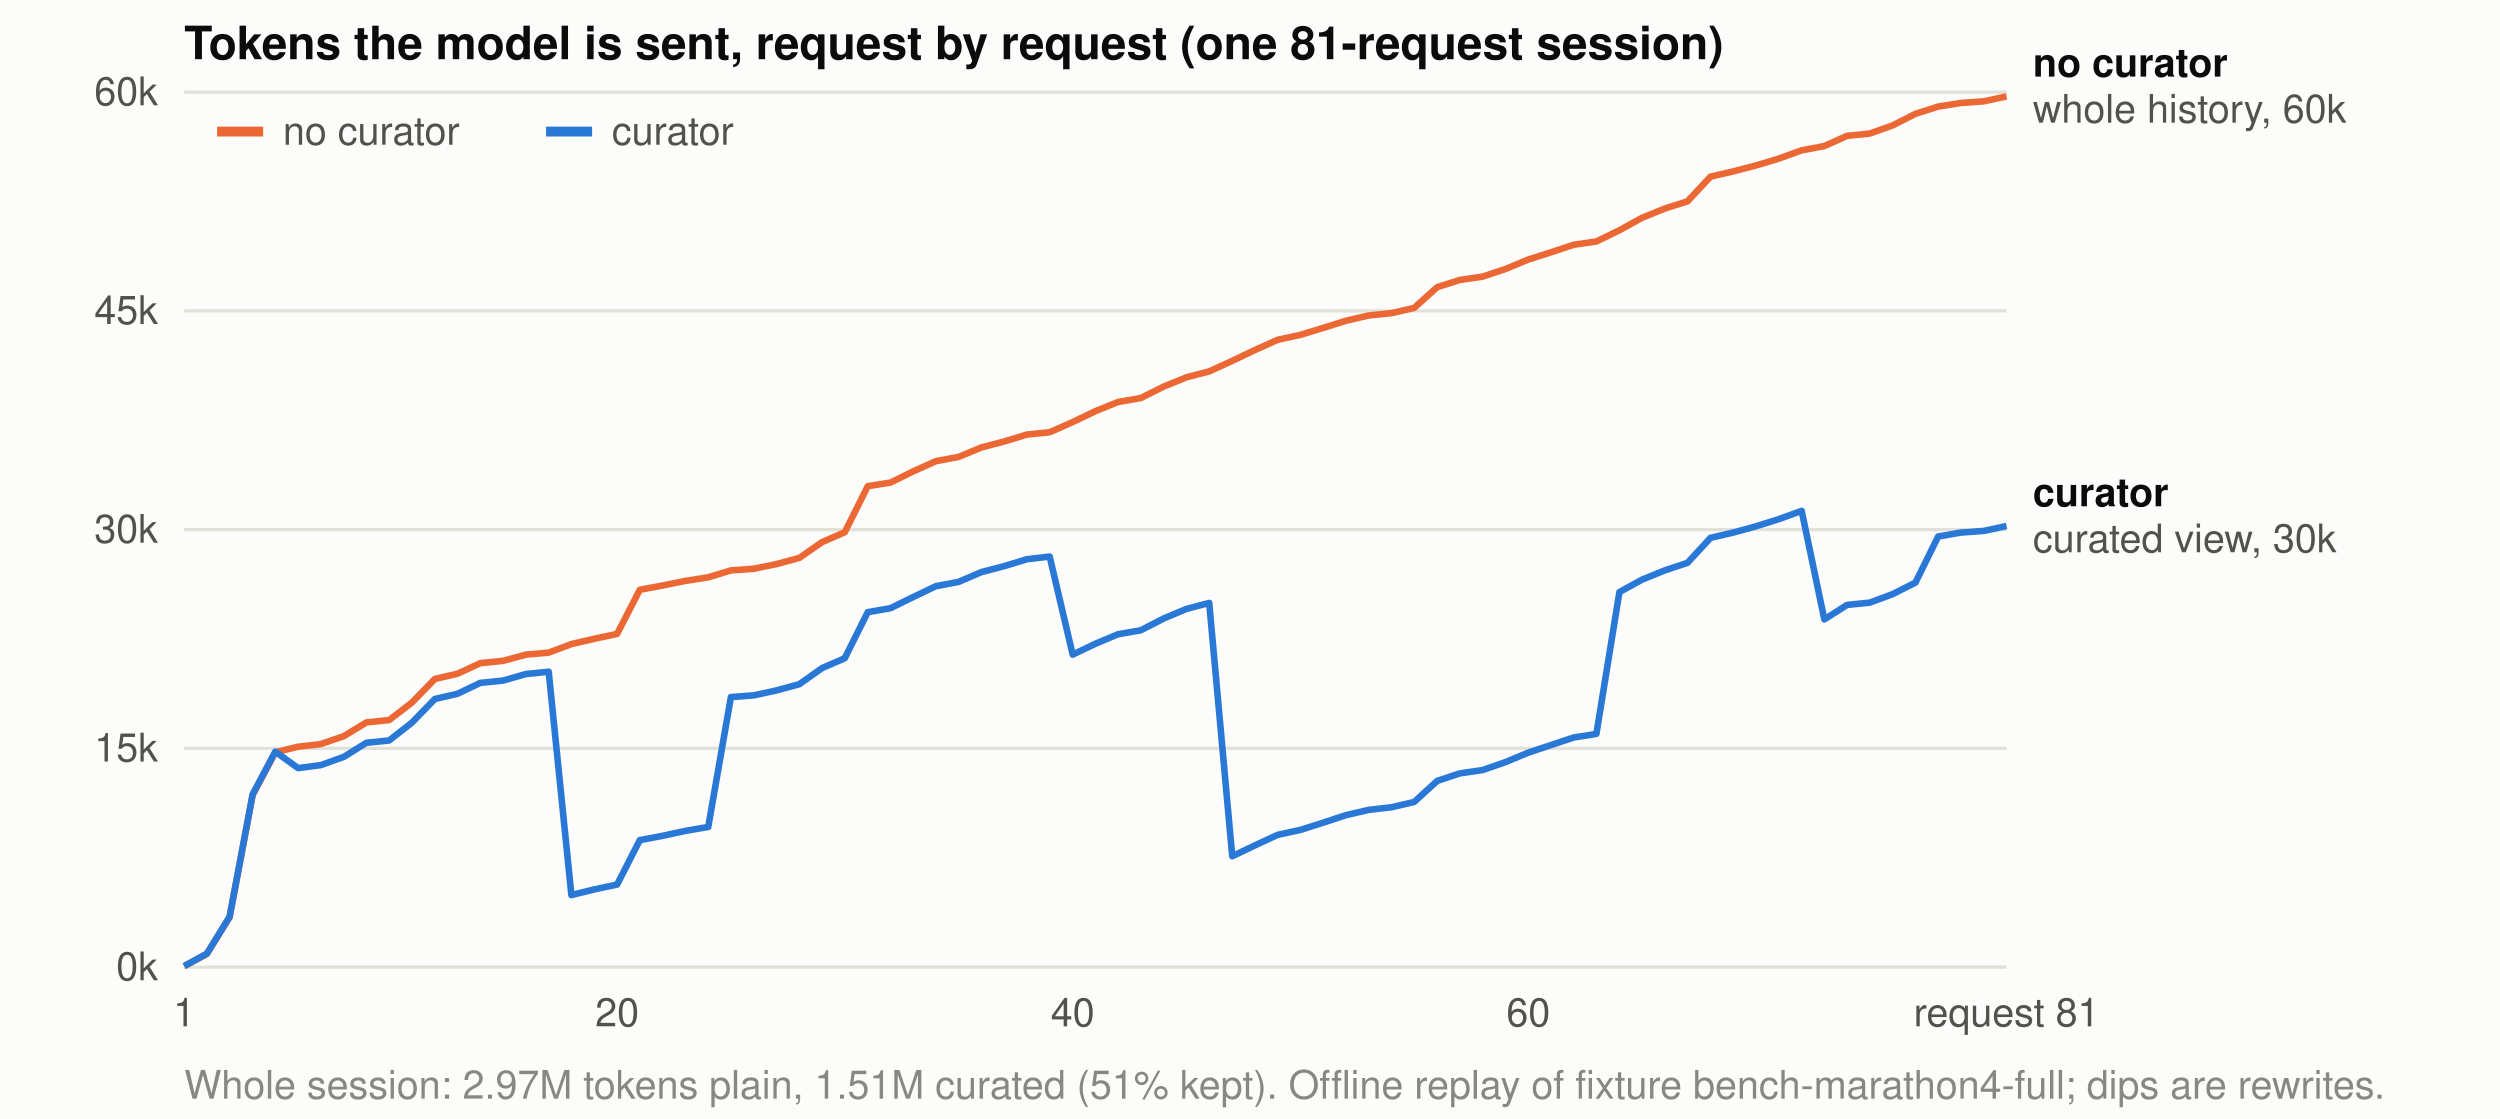
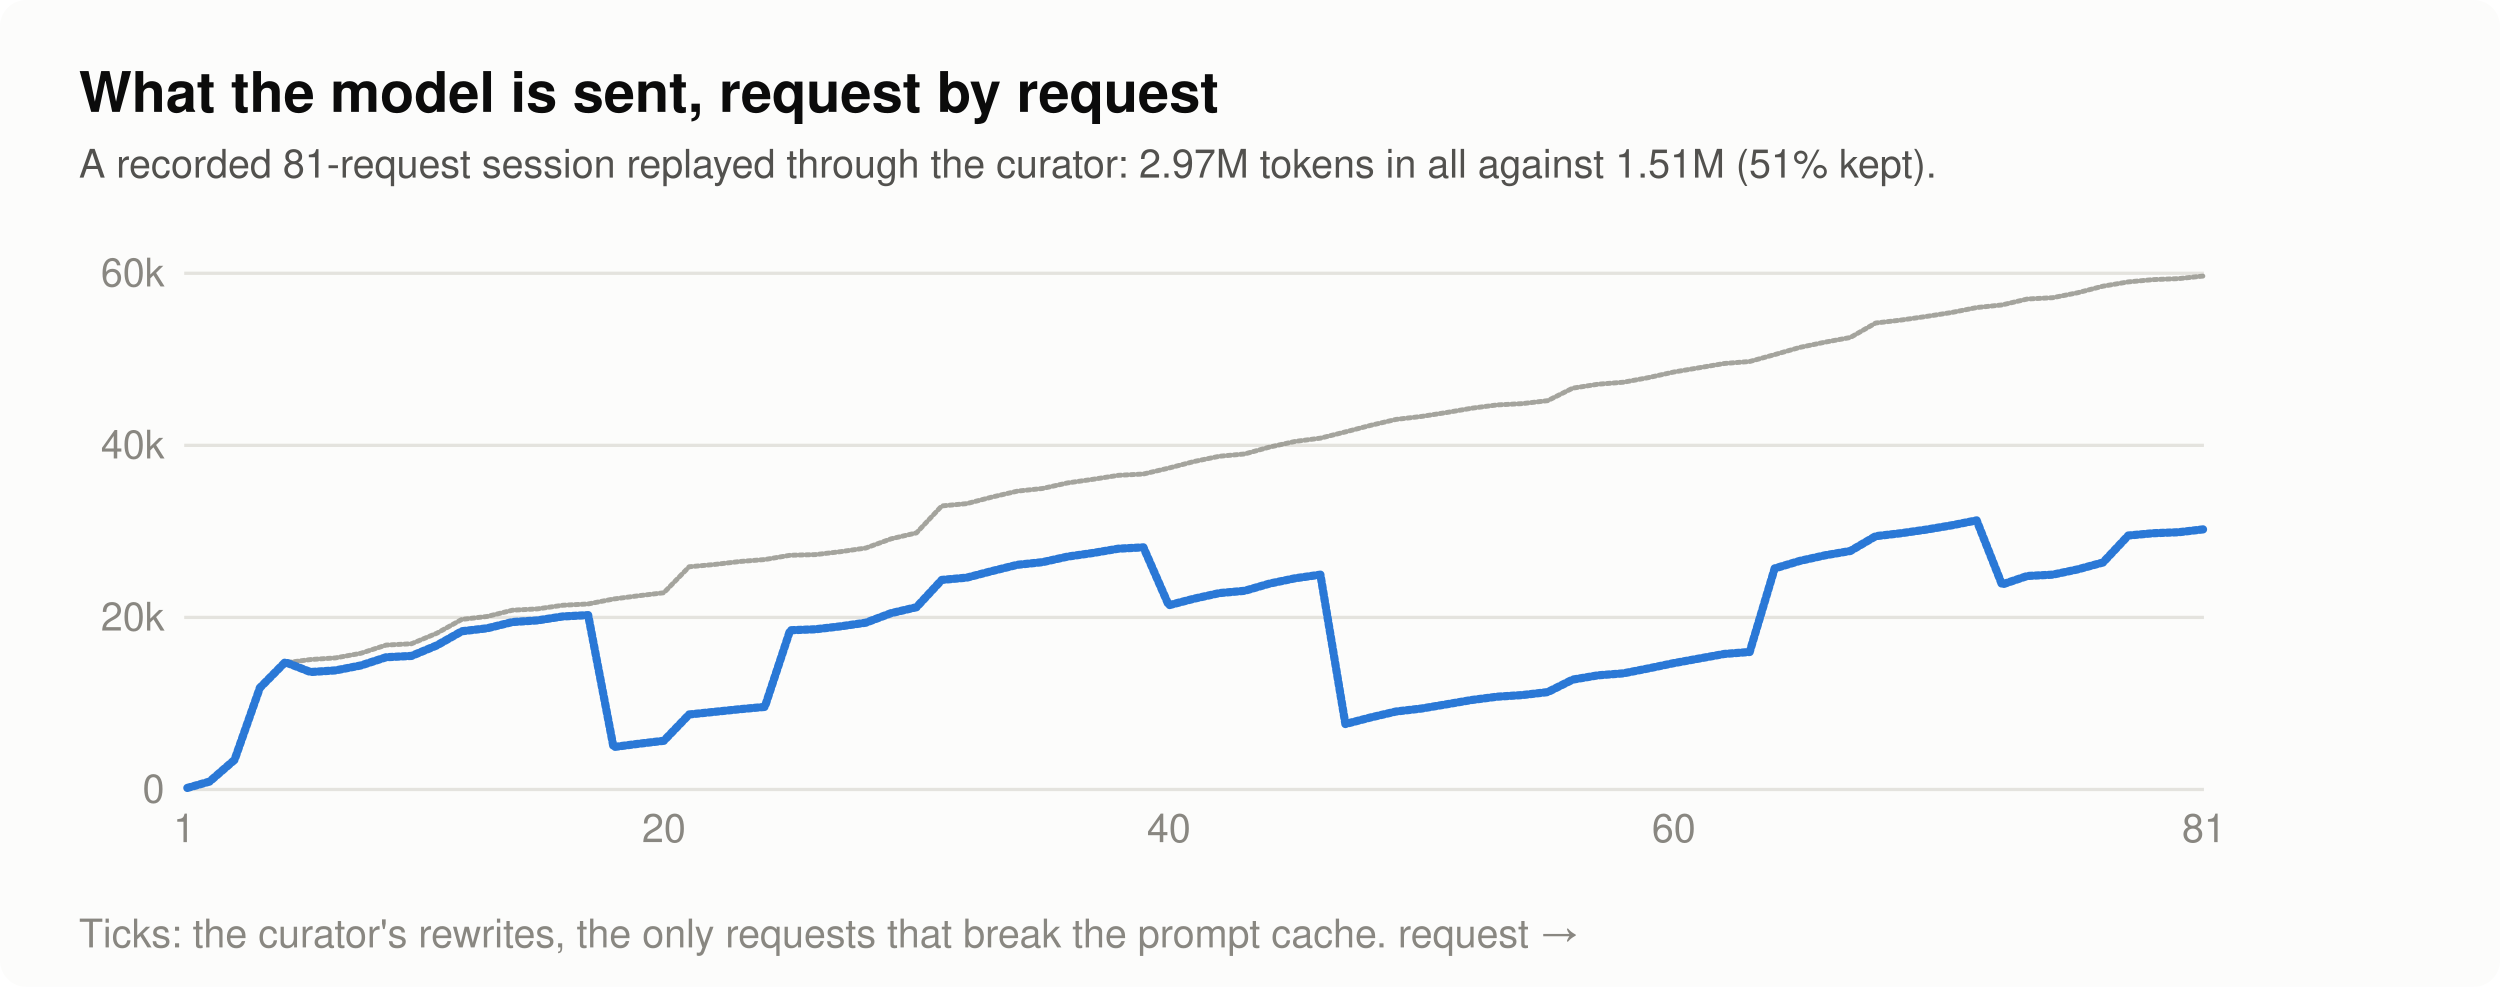
- <svg xmlns="http://www.w3.org/2000/svg" width="760" height="340" viewBox="0 0 760 340" font-family="-apple-system, Segoe UI, Helvetica, Arial, sans-serif" font-size="12">
-   <rect width="760" height="340" fill="#fcfcfb" />
-   <text x="56" y="18" fill="#0b0b0b" font-size="14" font-weight="600">Tokens the model is sent, request by request (one 81-request session)</text>
-   <line x1="56" y1="294.0" x2="610" y2="294.0" stroke="#e1e0d9" />
-   <text x="48" y="298.0" fill="#52514e" text-anchor="end">0k</text>
-   <line x1="56" y1="227.5" x2="610" y2="227.5" stroke="#e1e0d9" />
-   <text x="48" y="231.5" fill="#52514e" text-anchor="end">15k</text>
-   <line x1="56" y1="161.0" x2="610" y2="161.0" stroke="#e1e0d9" />
-   <text x="48" y="165.0" fill="#52514e" text-anchor="end">30k</text>
-   <line x1="56" y1="94.5" x2="610" y2="94.5" stroke="#e1e0d9" />
-   <text x="48" y="98.5" fill="#52514e" text-anchor="end">45k</text>
-   <line x1="56" y1="28.0" x2="610" y2="28.0" stroke="#e1e0d9" />
-   <text x="48" y="32.0" fill="#52514e" text-anchor="end">60k</text>
-   <text x="56.0" y="312" fill="#52514e" text-anchor="middle">1</text>
-   <text x="187.6" y="312" fill="#52514e" text-anchor="middle">20</text>
-   <text x="326.1" y="312" fill="#52514e" text-anchor="middle">40</text>
-   <text x="464.6" y="312" fill="#52514e" text-anchor="middle">60</text>
-   <text x="610.0" y="312" fill="#52514e" text-anchor="middle">request 81</text>
-   <polyline fill="none" stroke="#eb6834" stroke-width="2" stroke-linejoin="round" points="56.0,293.7 62.9,290.0 69.8,278.8 76.8,241.7 83.7,228.7 90.6,227.0 97.5,226.2 104.5,223.8 111.4,219.6 118.3,218.9 125.2,213.6 132.2,206.4 139.1,204.8 146.0,201.6 152.9,200.9 159.9,199.0 166.8,198.4 173.7,195.8 180.6,194.2 187.6,192.7 194.5,179.3 201.4,178.0 208.3,176.6 215.3,175.5 222.2,173.4 229.1,172.9 236.0,171.5 243.0,169.6 249.9,164.8 256.8,161.8 263.8,147.8 270.7,146.7 277.6,143.3 284.5,140.2 291.4,138.9 298.4,136.0 305.3,134.2 312.2,132.1 319.1,131.4 326.1,128.3 333.0,125.0 339.9,122.2 346.8,121.0 353.8,117.5 360.7,114.7 367.6,112.9 374.6,109.7 381.5,106.4 388.4,103.3 395.3,101.8 402.2,99.7 409.2,97.5 416.1,95.9 423.0,95.2 429.9,93.6 436.9,87.3 443.8,85.1 450.7,84.1 457.6,81.8 464.6,78.9 471.5,76.7 478.4,74.4 485.3,73.4 492.3,70.0 499.2,66.2 506.1,63.4 513.0,61.2 520.0,53.7 526.9,52.1 533.8,50.3 540.8,48.2 547.7,45.7 554.6,44.4 561.5,41.3 568.4,40.6 575.4,38.1 582.3,34.6 589.2,32.4 596.1,31.3 603.1,30.8 610.0,29.3 " />
-   <polyline fill="none" stroke="#2a78d6" stroke-width="2" stroke-linejoin="round" points="56.0,293.7 62.9,289.9 69.8,278.7 76.8,241.5 83.7,228.5 90.6,233.5 97.5,232.6 104.5,230.1 111.4,225.8 118.3,225.1 125.2,219.7 132.2,212.5 139.1,210.9 146.0,207.6 152.9,206.9 159.9,204.9 166.8,204.2 173.7,272.1 180.6,270.4 187.6,268.9 194.5,255.4 201.4,254.1 208.3,252.6 215.3,251.4 222.2,211.9 229.1,211.4 236.0,209.9 243.0,208.0 249.9,203.1 256.8,200.1 263.8,186.1 270.7,184.9 277.6,181.5 284.5,178.2 291.4,176.9 298.4,173.9 305.3,172.1 312.2,170.0 319.1,169.2 326.1,199.0 333.0,195.7 339.9,192.8 346.8,191.6 353.8,188.0 360.7,185.1 367.6,183.3 374.6,260.3 381.5,257.0 388.4,253.8 395.3,252.3 402.2,250.1 409.2,247.8 416.1,246.2 423.0,245.4 429.9,243.8 436.9,237.4 443.8,235.1 450.7,234.1 457.6,231.7 464.6,228.8 471.5,226.5 478.4,224.2 485.3,223.1 492.3,180.0 499.2,176.2 506.1,173.4 513.0,171.1 520.0,163.5 526.9,161.9 533.8,160.0 540.8,157.8 547.7,155.3 554.6,188.3 561.5,183.9 568.4,183.2 575.4,180.6 582.3,177.1 589.2,163.1 596.1,161.9 603.1,161.4 610.0,159.9 " />
-   <text x="618" y="23.3" fill="#0b0b0b" font-weight="600">no curator</text>
-   <text x="618" y="37.3" fill="#52514e">whole history, 60k</text>
-   <text x="618" y="153.9" fill="#0b0b0b" font-weight="600">curator</text>
-   <text x="618" y="167.9" fill="#52514e">curated view, 30k</text>
-   <line x1="66" y1="40" x2="80" y2="40" stroke="#eb6834" stroke-width="3" />
-   <text x="86" y="44" fill="#52514e">no curator</text>
-   <line x1="166" y1="40" x2="180" y2="40" stroke="#2a78d6" stroke-width="3" />
-   <text x="186" y="44" fill="#52514e">curator</text>
-   <text x="56" y="334" fill="#898781">Whole session: 2.97M tokens plain, 1.51M curated (51% kept). Offline replay of fixture bench-marathon4-full; dips are rewrites.</text>
+ <svg xmlns="http://www.w3.org/2000/svg" width="760" height="300" viewBox="0 0 760 300" font-family="-apple-system, Segoe UI, Helvetica, Arial, sans-serif" font-size="12" role="img" aria-labelledby="t d">
+   <style>
+ .bg{fill:#fcfcfb}.tile{fill:#f3f2ee}.t1{fill:#0b0b0b}.t2{fill:#52514e}.t3{fill:#898781}.grid{stroke:#e4e3de}.lim{stroke:#898781;opacity:.5}
+ .cur{stroke:#2a78d6}.curf{fill:#2a78d6}.c100{stroke:#c8641e}.c100f{fill:#c8641e}.c200{stroke:#8a5cc2}.c200f{fill:#8a5cc2}.pl{stroke:#8f8e86}.plf{fill:#8f8e86}
+ .ln{fill:none;stroke-width:2;stroke-linejoin:round;stroke-linecap:round;stroke-dasharray:1;stroke-dashoffset:1;animation:draw 2.6s cubic-bezier(.3,.6,.3,1) forwards}
+ .ln.pl{stroke-width:1.5;opacity:.8}.ln.c200{animation-delay:.2s}.ln.c100{animation-delay:.1s}.ln.cur{animation-delay:.4s;stroke-width:2.5}
+ .bar{transform-box:fill-box;transform-origin:left;transform:scaleX(0);animation:grow 1.4s cubic-bezier(.3,.6,.3,1) forwards}
+ .pop{opacity:0;animation:fade .5s ease forwards}
+ @keyframes draw{to{stroke-dashoffset:0}}@keyframes fade{to{opacity:1}}@keyframes grow{to{transform:scaleX(1)}}
+ @media (prefers-reduced-motion: reduce){.ln{animation:none;stroke-dashoffset:0}.bar{animation:none;transform:none}.pop{animation:none;opacity:1}}
+ @media (prefers-color-scheme: dark){.bg{fill:#1a1a19}.tile{fill:#242422}.t1{fill:#f0efec}.t2{fill:#c3c2b7}.t3{fill:#9c9b93}.grid{stroke:#383835}
+ .cur{stroke:#4f93e6}.curf{fill:#4f93e6}.c100{stroke:#e07b35}.c100f{fill:#e07b35}.c200{stroke:#a882dc}.c200f{fill:#a882dc}.pl{stroke:#9c9b93}.plf{fill:#9c9b93}}</style>
+   <rect class="bg" width="760" height="300" rx="8" />
+   <text x="24" y="34" class="t1" font-size="17" font-weight="600">What the model is sent, request by request</text>
+   <text x="24" y="54" class="t2">A recorded 81-request session replayed through the curator: 2.97M tokens in all against 1.51M (51% kept).</text>
+   <line class="grid" x1="56" x2="670" y1="240" y2="240" />
+   <text x="50" y="244" class="t3" text-anchor="end">0</text>
+   <line class="grid" x1="56" x2="670" y1="187.692" y2="187.692" />
+   <text x="50" y="191.692" class="t3" text-anchor="end">20k</text>
+   <line class="grid" x1="56" x2="670" y1="135.385" y2="135.385" />
+   <text x="50" y="139.385" class="t3" text-anchor="end">40k</text>
+   <line class="grid" x1="56" x2="670" y1="83.077" y2="83.077" />
+   <text x="50" y="87.077" class="t3" text-anchor="end">60k</text>
+   <text x="56" y="256" class="t3" text-anchor="middle">1</text>
+   <text x="201.825" y="256" class="t3" text-anchor="middle">20</text>
+   <text x="355.325" y="256" class="t3" text-anchor="middle">40</text>
+   <text x="508.825" y="256" class="t3" text-anchor="middle">60</text>
+   <text x="670" y="256" class="t3" text-anchor="middle">81</text>
+   <path class="ln pl" pathLength="1" d="M56.0 239.8L63.7 237.6L71.3 231.1L79.0 209.2L86.7 201.5L94.4 200.5L102.0 200.0L109.7 198.6L117.4 196.1L125.1 195.7L132.8 192.5L140.4 188.3L148.1 187.4L155.8 185.5L163.4 185.1L171.1 184.0L178.8 183.6L186.5 182.1L194.2 181.1L201.8 180.2L209.5 172.3L217.2 171.6L224.9 170.7L232.5 170.1L240.2 168.8L247.9 168.6L255.6 167.7L263.2 166.6L270.9 163.8L278.6 162.0L286.3 153.8L293.9 153.1L301.6 151.1L309.3 149.3L316.9 148.5L324.6 146.8L332.3 145.7L340.0 144.5L347.6 144.1L355.3 142.3L363.0 140.3L370.7 138.7L378.4 138.0L386.0 135.9L393.7 134.2L401.4 133.2L409.0 131.3L416.7 129.3L424.4 127.5L432.1 126.6L439.8 125.4L447.4 124.1L455.1 123.1L462.8 122.7L470.5 121.8L478.1 118.0L485.8 116.8L493.5 116.2L501.1 114.8L508.8 113.1L516.5 111.8L524.2 110.5L531.9 109.9L539.5 107.8L547.2 105.6L554.9 104.0L562.5 102.6L570.2 98.2L577.9 97.3L585.6 96.2L593.3 95.0L600.9 93.5L608.6 92.7L616.3 90.9L624.0 90.5L631.6 89.0L639.3 87.0L647.0 85.7L654.6 85.0L662.3 84.7L670.0 83.9" />
+   <path class="ln cur" pathLength="1" d="M56.0 239.8L63.7 237.6L71.3 231.0L79.0 209.1L86.7 201.3L94.4 204.3L102.0 203.8L109.7 202.3L117.4 199.8L125.1 199.4L132.8 196.2L140.4 191.9L148.1 191.0L155.8 189.1L163.4 188.6L171.1 187.4L178.8 187.0L186.5 227.1L194.2 226.1L201.8 225.2L209.5 217.2L217.2 216.4L224.9 215.6L232.5 214.9L240.2 191.6L247.9 191.3L255.6 190.4L263.2 189.3L270.9 186.4L278.6 184.6L286.3 176.3L293.9 175.6L301.6 173.6L309.3 171.7L316.9 170.9L324.6 169.2L332.3 168.1L340.0 166.8L347.6 166.4L355.3 184.0L363.0 182.0L370.7 180.3L378.4 179.6L386.0 177.4L393.7 175.8L401.4 174.7L409.0 220.1L416.7 218.1L424.4 216.3L432.1 215.4L439.8 214.1L447.4 212.8L455.1 211.8L462.8 211.3L470.5 210.4L478.1 206.6L485.8 205.3L493.5 204.7L501.1 203.2L508.8 201.6L516.5 200.2L524.2 198.8L531.9 198.2L539.5 172.8L547.2 170.5L554.9 168.8L562.5 167.5L570.2 163.0L577.9 162.1L585.6 161.0L593.3 159.7L600.9 158.2L608.6 177.7L616.3 175.1L624.0 174.7L631.6 173.1L639.3 171.0L647.0 162.8L654.6 162.1L662.3 161.8L670.0 160.9" />
+   <rect class="curf pop" style="animation-delay:2.4s" x="184.975" y="262" width="3" height="5" />
+   <rect class="curf pop" style="animation-delay:2.4s" x="353.825" y="262" width="3" height="5" />
+   <rect class="curf pop" style="animation-delay:2.4s" x="407.55" y="262" width="3" height="5" />
+   <rect class="curf pop" style="animation-delay:2.4s" x="607.1" y="262" width="3" height="5" />
+   <text class="t1 pop" style="animation-delay:2.4s" x="678" y="87.856" font-weight="600">60k</text>
+   <text class="t2 pop" style="animation-delay:2.4s" x="678" y="101.856" font-size="11">whole history</text>
+   <text class="t1 pop" style="animation-delay:2.6s" x="678" y="164.874" font-weight="700">30k</text>
+   <text class="t2 pop" style="animation-delay:2.6s" x="678" y="178.874" font-size="11">nexo curator</text>
+   <text x="24" y="288" class="t3">Ticks: the curator's rewrites, the only requests that break the prompt cache. request →</text>
</svg>
